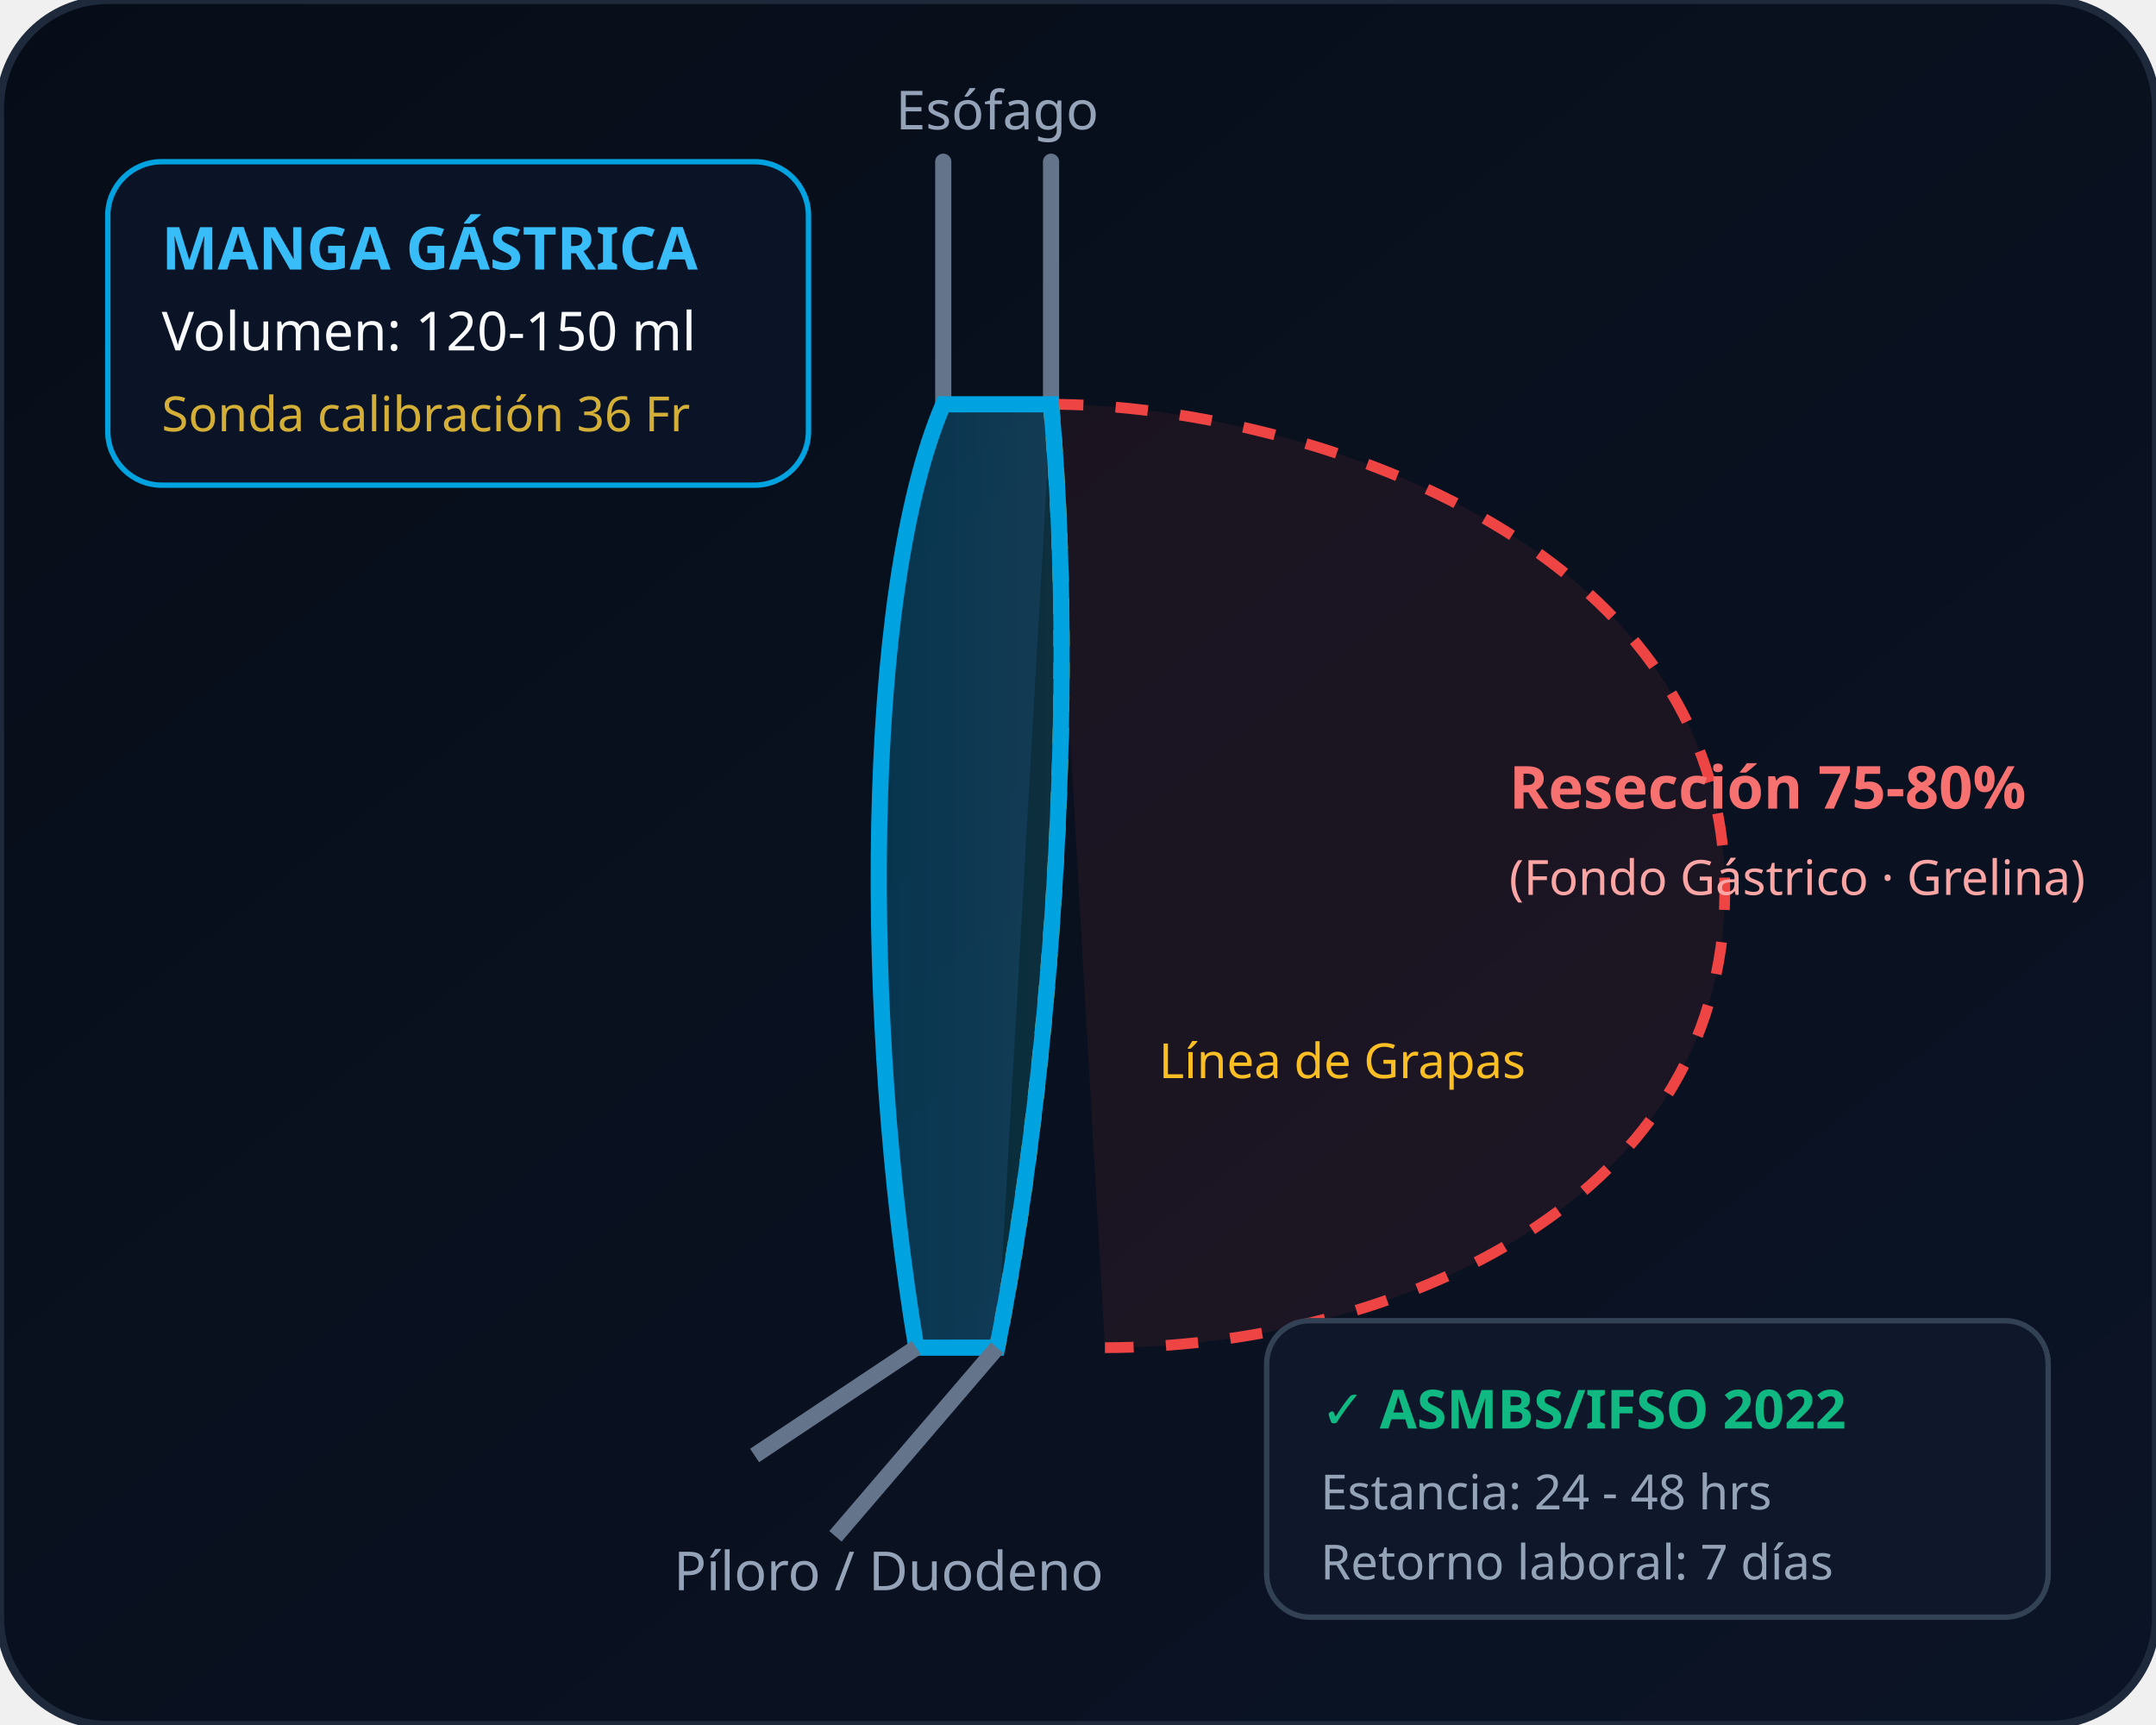
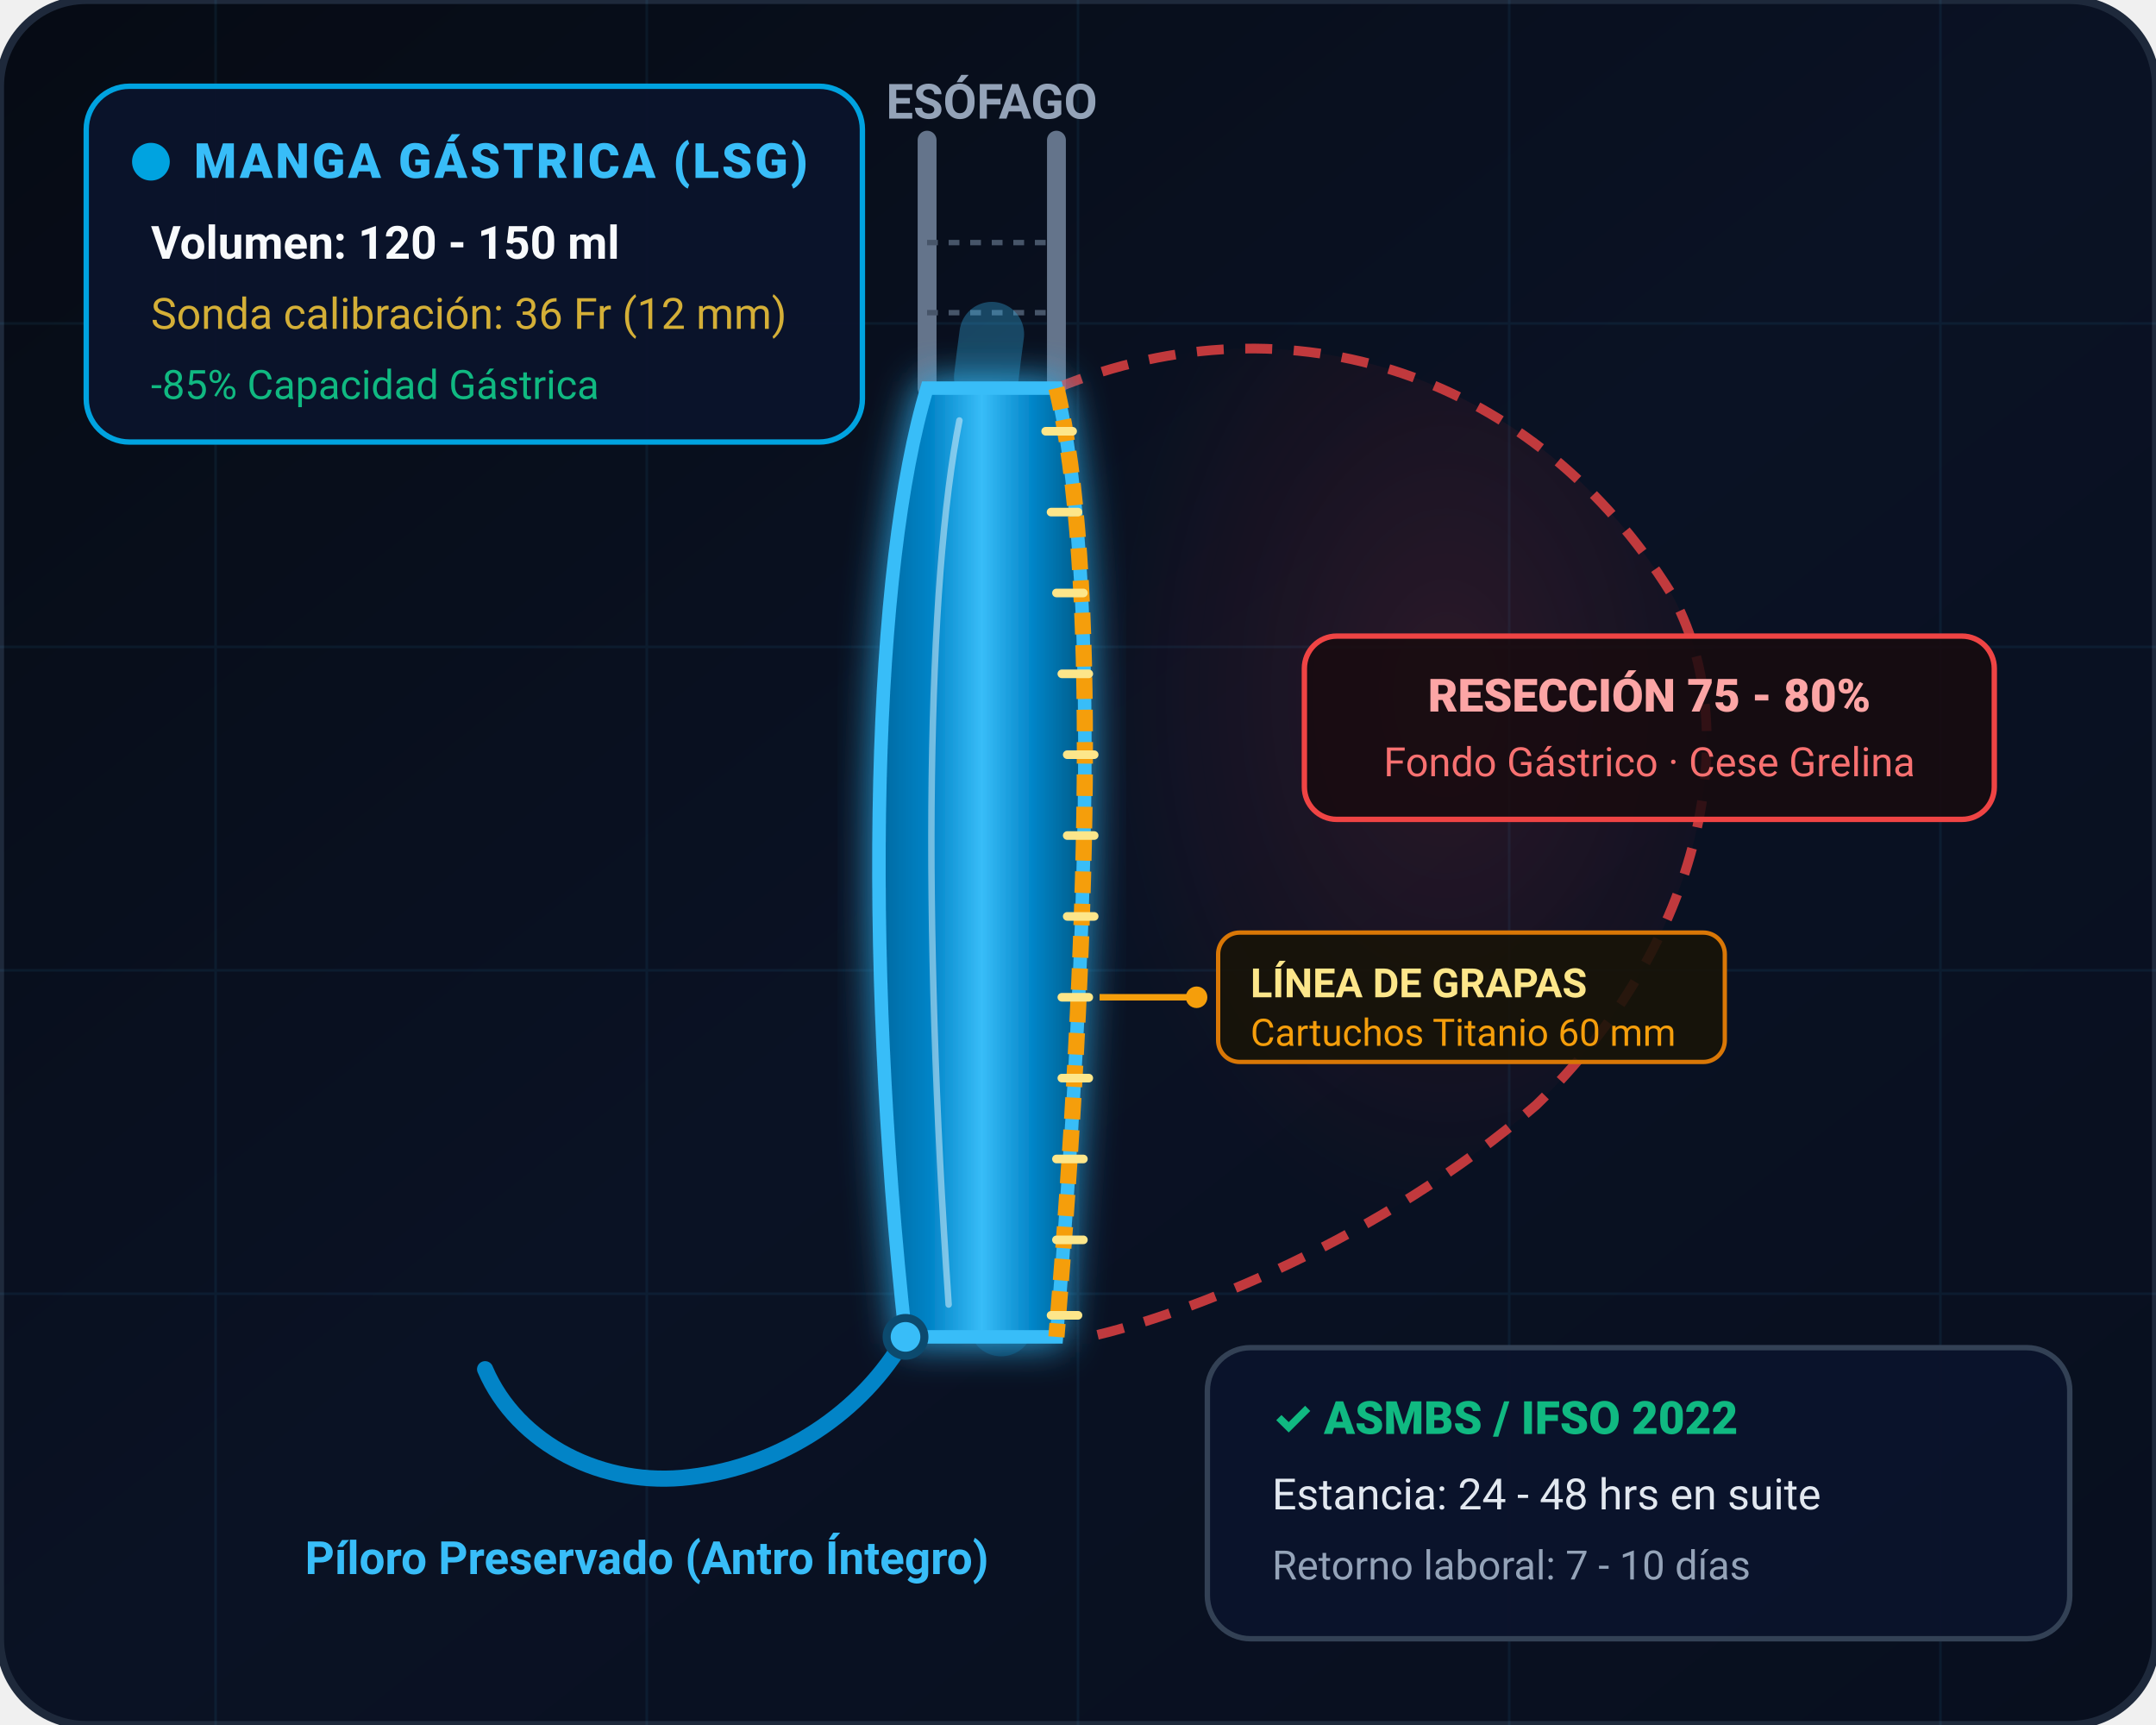
<svg xmlns="http://www.w3.org/2000/svg" viewBox="0 0 400 320" width="400" height="320">
  <defs>
-     <linearGradient id="bgG" x1="0%" y1="0%" x2="100%" y2="100%">
-       <stop offset="0%" stop-color="#070D18" />
-       <stop offset="100%" stop-color="#0B1426" />
+     <linearGradient id="bgManga" x1="0%" y1="0%" x2="100%" y2="100%">
+       <stop offset="0%" stop-color="#060B14" />
+       <stop offset="50%" stop-color="#0A1224" />
+       <stop offset="100%" stop-color="#080F1E" />
    </linearGradient>
-     <linearGradient id="sleeveG" x1="0%" y1="0%" x2="100%" y2="0%">
-       <stop offset="0%" stop-color="#00A3E0" />
-       <stop offset="100%" stop-color="#38BDF8" />
+     <linearGradient id="sleeveVolumetric" x1="0%" y1="0%" x2="100%" y2="0%">
+       <stop offset="0%" stop-color="#0369A1" />
+       <stop offset="25%" stop-color="#0284C7" />
+       <stop offset="50%" stop-color="#38BDF8" />
+       <stop offset="75%" stop-color="#0284C7" />
+       <stop offset="100%" stop-color="#075985" />
    </linearGradient>
+     <radialGradient id="resectionGlow" cx="60%" cy="35%" r="55%">
+       <stop offset="0%" stop-color="#EF4444" stop-opacity="0.18" />
+       <stop offset="70%" stop-color="#DC2626" stop-opacity="0.06" />
+       <stop offset="100%" stop-color="#991B1B" stop-opacity="0" />
+     </radialGradient>
+     <linearGradient id="stapleGrad" x1="0%" y1="0%" x2="0%" y2="100%">
+       <stop offset="0%" stop-color="#FDE68A" />
+       <stop offset="50%" stop-color="#F59E0B" />
+       <stop offset="100%" stop-color="#D97706" />
+     </linearGradient>
+     <linearGradient id="bougieGrad" x1="0%" y1="0%" x2="0%" y2="100%">
+       <stop offset="0%" stop-color="#38BDF8" stop-opacity="0.8" />
+       <stop offset="50%" stop-color="#0284C7" stop-opacity="0.6" />
+       <stop offset="100%" stop-color="#0369A1" stop-opacity="0.8" />
+     </linearGradient>
+     <filter id="glowVol" x="-20%" y="-20%" width="140%" height="140%">
+       <feGaussianBlur stdDeviation="3.5" result="blur" />
+       <feComposite in="SourceGraphic" in2="blur" operator="over" />
+     </filter>
  </defs>
-   <rect width="400" height="320" rx="20" fill="url(#bgG)" stroke="#1E293B" stroke-width="1.5" />
-   <path d="M175 30 L175 75 M195 30 L195 75" stroke="#64748B" stroke-width="3" stroke-linecap="round" />
-   <text x="185" y="24" fill="#94A3B8" font-size="10" font-family="sans-serif" text-anchor="middle">Esófago</text>
-   <path d="M195 75 C240 75 320 100 320 165 C320 225 255 250 205 250" fill="rgba(239, 68, 68, 0.08)" stroke="#EF4444" stroke-width="2" stroke-dasharray="6 6" />
-   <text x="280" y="150" fill="#F87171" font-size="11" font-family="sans-serif" font-weight="bold">Resección 75-80%</text>
-   <text x="280" y="166" fill="#FCA5A5" font-size="9" font-family="sans-serif">(Fondo Gástrico · Grelina)</text>
-   <path d="M195 75 C200 130 195 200 185 250" stroke="#F59E0B" stroke-width="3" stroke-dasharray="3 3" />
-   <text x="215" y="200" fill="#FBBF24" font-size="9" font-family="sans-serif">Línea de Grapas</text>
-   <path d="M175 75 C160 110 160 190 170 250 L185 250 C195 200 200 130 195 75 Z" fill="url(#sleeveG)" fill-opacity="0.25" stroke="#00A3E0" stroke-width="3" />
-   <path d="M170 250 L140 270 M185 250 L155 285" stroke="#64748B" stroke-width="3" />
-   <text x="125" y="295" fill="#94A3B8" font-size="10" font-family="sans-serif">Píloro / Duodeno</text>
-   <rect x="20" y="30" width="130" height="60" rx="10" fill="#0B1426" stroke="#00A3E0" stroke-width="1" />
-   <text x="30" y="50" fill="#38BDF8" font-size="11" font-family="sans-serif" font-weight="bold">MANGA GÁSTRICA</text>
-   <text x="30" y="65" fill="#F8FAFC" font-size="10" font-family="sans-serif">Volumen: 120-150 ml</text>
-   <text x="30" y="80" fill="#D4AF37" font-size="9" font-family="sans-serif">Sonda calibración 36 Fr</text>
-   <rect x="235" y="245" width="145" height="55" rx="8" fill="#0F172A" stroke="#334155" stroke-width="1" />
-   <text x="245" y="265" fill="#10B981" font-size="10" font-family="sans-serif" font-weight="bold">✓ ASMBS/IFSO 2022</text>
-   <text x="245" y="280" fill="#94A3B8" font-size="9" font-family="sans-serif">Estancia: 24 - 48 hrs</text>
-   <text x="245" y="293" fill="#94A3B8" font-size="9" font-family="sans-serif">Retorno laboral: 7 días</text>
+   <rect width="400" height="320" rx="16" fill="url(#bgManga)" stroke="#1E293B" stroke-width="1.5" />
+   <g opacity="0.07" stroke="#38BDF8" stroke-width="0.5">
+     <line x1="40" y1="0" x2="40" y2="320" />
+     <line x1="120" y1="0" x2="120" y2="320" />
+     <line x1="200" y1="0" x2="200" y2="320" />
+     <line x1="280" y1="0" x2="280" y2="320" />
+     <line x1="360" y1="0" x2="360" y2="320" />
+     <line x1="0" y1="60" x2="400" y2="60" />
+     <line x1="0" y1="120" x2="400" y2="120" />
+     <line x1="0" y1="180" x2="400" y2="180" />
+     <line x1="0" y1="240" x2="400" y2="240" />
+   </g>
+   <path d="M172 26 L172 72 M196 26 L196 72" stroke="#64748B" stroke-width="3.5" stroke-linecap="round" />
+   <path d="M172 45 L196 45 M172 58 L196 58" stroke="#475569" stroke-width="1" stroke-dasharray="2 2" />
+   <text x="184" y="22" fill="#94A3B8" font-size="9" font-family="-apple-system,BlinkMacSystemFont,Segoe UI,Roboto,sans-serif" font-weight="600" text-anchor="middle">ESÓFAGO</text>
+   <path d="M196 72 C240 54 285 70 310 110 C324 135 316 175 285 205 C256 230 220 244 202 248" fill="url(#resectionGlow)" stroke="#EF4444" stroke-width="1.8" stroke-dasharray="5 4" opacity="0.8" />
+   <g transform="translate(252, 132)">
+     <rect x="-10" y="-14" width="128" height="34" rx="6" fill="#180B0F" fill-opacity="0.85" stroke="#EF4444" stroke-width="1" />
+     <text x="54" y="0" fill="#FCA5A5" font-size="8.5" font-family="-apple-system,BlinkMacSystemFont,Segoe UI,Roboto,sans-serif" font-weight="800" text-anchor="middle">RESECCIÓN 75 - 80%</text>
+     <text x="54" y="12" fill="#F87171" font-size="7.5" font-family="-apple-system,BlinkMacSystemFont,Segoe UI,Roboto,sans-serif" text-anchor="middle">Fondo Gástrico · Cese Grelina</text>
+   </g>
+   <path d="M184 62 C178 105 178 175 186 248" fill="none" stroke="url(#bougieGrad)" stroke-width="12" stroke-linecap="round" stroke-dasharray="8 3" opacity="0.4" />
+   <path d="M172 72 C162 105 160 175 168 248 L196 248 C202 175 204 105 196 72 Z" fill="url(#sleeveVolumetric)" stroke="#38BDF8" stroke-width="2.5" filter="url(#glowVol)" />
+   <path d="M178 78 C172 108 171 170 176 242" fill="none" stroke="#FFFFFF" stroke-width="1.2" opacity="0.45" stroke-linecap="round" />
+   <path d="M196 72 C204 105 202 175 196 248" fill="none" stroke="#F59E0B" stroke-width="3" stroke-dasharray="4 2" />
+   <g stroke="#FDE68A" stroke-width="1.6" stroke-linecap="round">
+     <line x1="194" y1="80" x2="199" y2="80" />
+     <line x1="195" y1="95" x2="200" y2="95" />
+     <line x1="196" y1="110" x2="201" y2="110" />
+     <line x1="197" y1="125" x2="202" y2="125" />
+     <line x1="198" y1="140" x2="203" y2="140" />
+     <line x1="198" y1="155" x2="203" y2="155" />
+     <line x1="198" y1="170" x2="203" y2="170" />
+     <line x1="197" y1="185" x2="202" y2="185" />
+     <line x1="197" y1="200" x2="202" y2="200" />
+     <line x1="196" y1="215" x2="201" y2="215" />
+     <line x1="196" y1="230" x2="201" y2="230" />
+     <line x1="195" y1="244" x2="200" y2="244" />
+   </g>
+   <g transform="translate(204, 185)">
+     <line x1="0" y1="0" x2="18" y2="0" stroke="#F59E0B" stroke-width="1.2" />
+     <circle cx="18" cy="0" r="2" fill="#F59E0B" />
+     <rect x="22" y="-12" width="94" height="24" rx="4" fill="#181308" fill-opacity="0.9" stroke="#D97706" stroke-width="0.8" />
+     <text x="28" y="0" fill="#FDE68A" font-size="7.5" font-family="-apple-system,BlinkMacSystemFont,Segoe UI,Roboto,sans-serif" font-weight="700">LÍNEA DE GRAPAS</text>
+     <text x="28" y="9" fill="#F59E0B" font-size="7" font-family="-apple-system,BlinkMacSystemFont,Segoe UI,Roboto,sans-serif">Cartuchos Titanio 60 mm</text>
+   </g>
+   <path d="M168 248 C160 262 145 272 128 274 C112 276 96 268 90 254" fill="none" stroke="#0284C7" stroke-width="3" stroke-linecap="round" />
+   <circle cx="168" cy="248" r="3.5" fill="#38BDF8" stroke="#0C4A6E" stroke-width="1.5" />
+   <text x="120" y="292" fill="#38BDF8" font-size="8.5" font-family="-apple-system,BlinkMacSystemFont,Segoe UI,Roboto,sans-serif" font-weight="600" text-anchor="middle">Píloro Preservado (Antro Íntegro)</text>
+   <g transform="translate(16, 16)">
+     <rect width="144" height="66" rx="8" fill="#0B132B" fill-opacity="0.95" stroke="#00A3E0" stroke-width="1" />
+     <circle cx="12" cy="14" r="3.5" fill="#00A3E0" />
+     <text x="20" y="17" fill="#38BDF8" font-size="9" font-family="-apple-system,BlinkMacSystemFont,Segoe UI,Roboto,sans-serif" font-weight="800" letter-spacing="0.5">MANGA GÁSTRICA (LSG)</text>
+     <text x="12" y="32" fill="#F8FAFC" font-size="8.5" font-family="-apple-system,BlinkMacSystemFont,Segoe UI,Roboto,sans-serif" font-weight="600">Volumen: 120 - 150 ml</text>
+     <text x="12" y="45" fill="#D4AF37" font-size="8" font-family="-apple-system,BlinkMacSystemFont,Segoe UI,Roboto,sans-serif">Sonda calibración: 36 Fr (12 mm)</text>
+     <text x="12" y="58" fill="#10B981" font-size="7.5" font-family="-apple-system,BlinkMacSystemFont,Segoe UI,Roboto,sans-serif">-85% Capacidad Gástrica</text>
+   </g>
+   <g transform="translate(224, 250)">
+     <rect width="160" height="54" rx="8" fill="#0B132B" fill-opacity="0.95" stroke="#334155" stroke-width="1" />
+     <text x="12" y="16" fill="#10B981" font-size="8.5" font-family="-apple-system,BlinkMacSystemFont,Segoe UI,Roboto,sans-serif" font-weight="800">✓ ASMBS / IFSO 2022</text>
+     <text x="12" y="30" fill="#E2E8F0" font-size="8" font-family="-apple-system,BlinkMacSystemFont,Segoe UI,Roboto,sans-serif">Estancia: 24 - 48 hrs en suite</text>
+     <text x="12" y="43" fill="#94A3B8" font-size="7.5" font-family="-apple-system,BlinkMacSystemFont,Segoe UI,Roboto,sans-serif">Retorno laboral: 7 - 10 días</text>
+   </g>
</svg>
